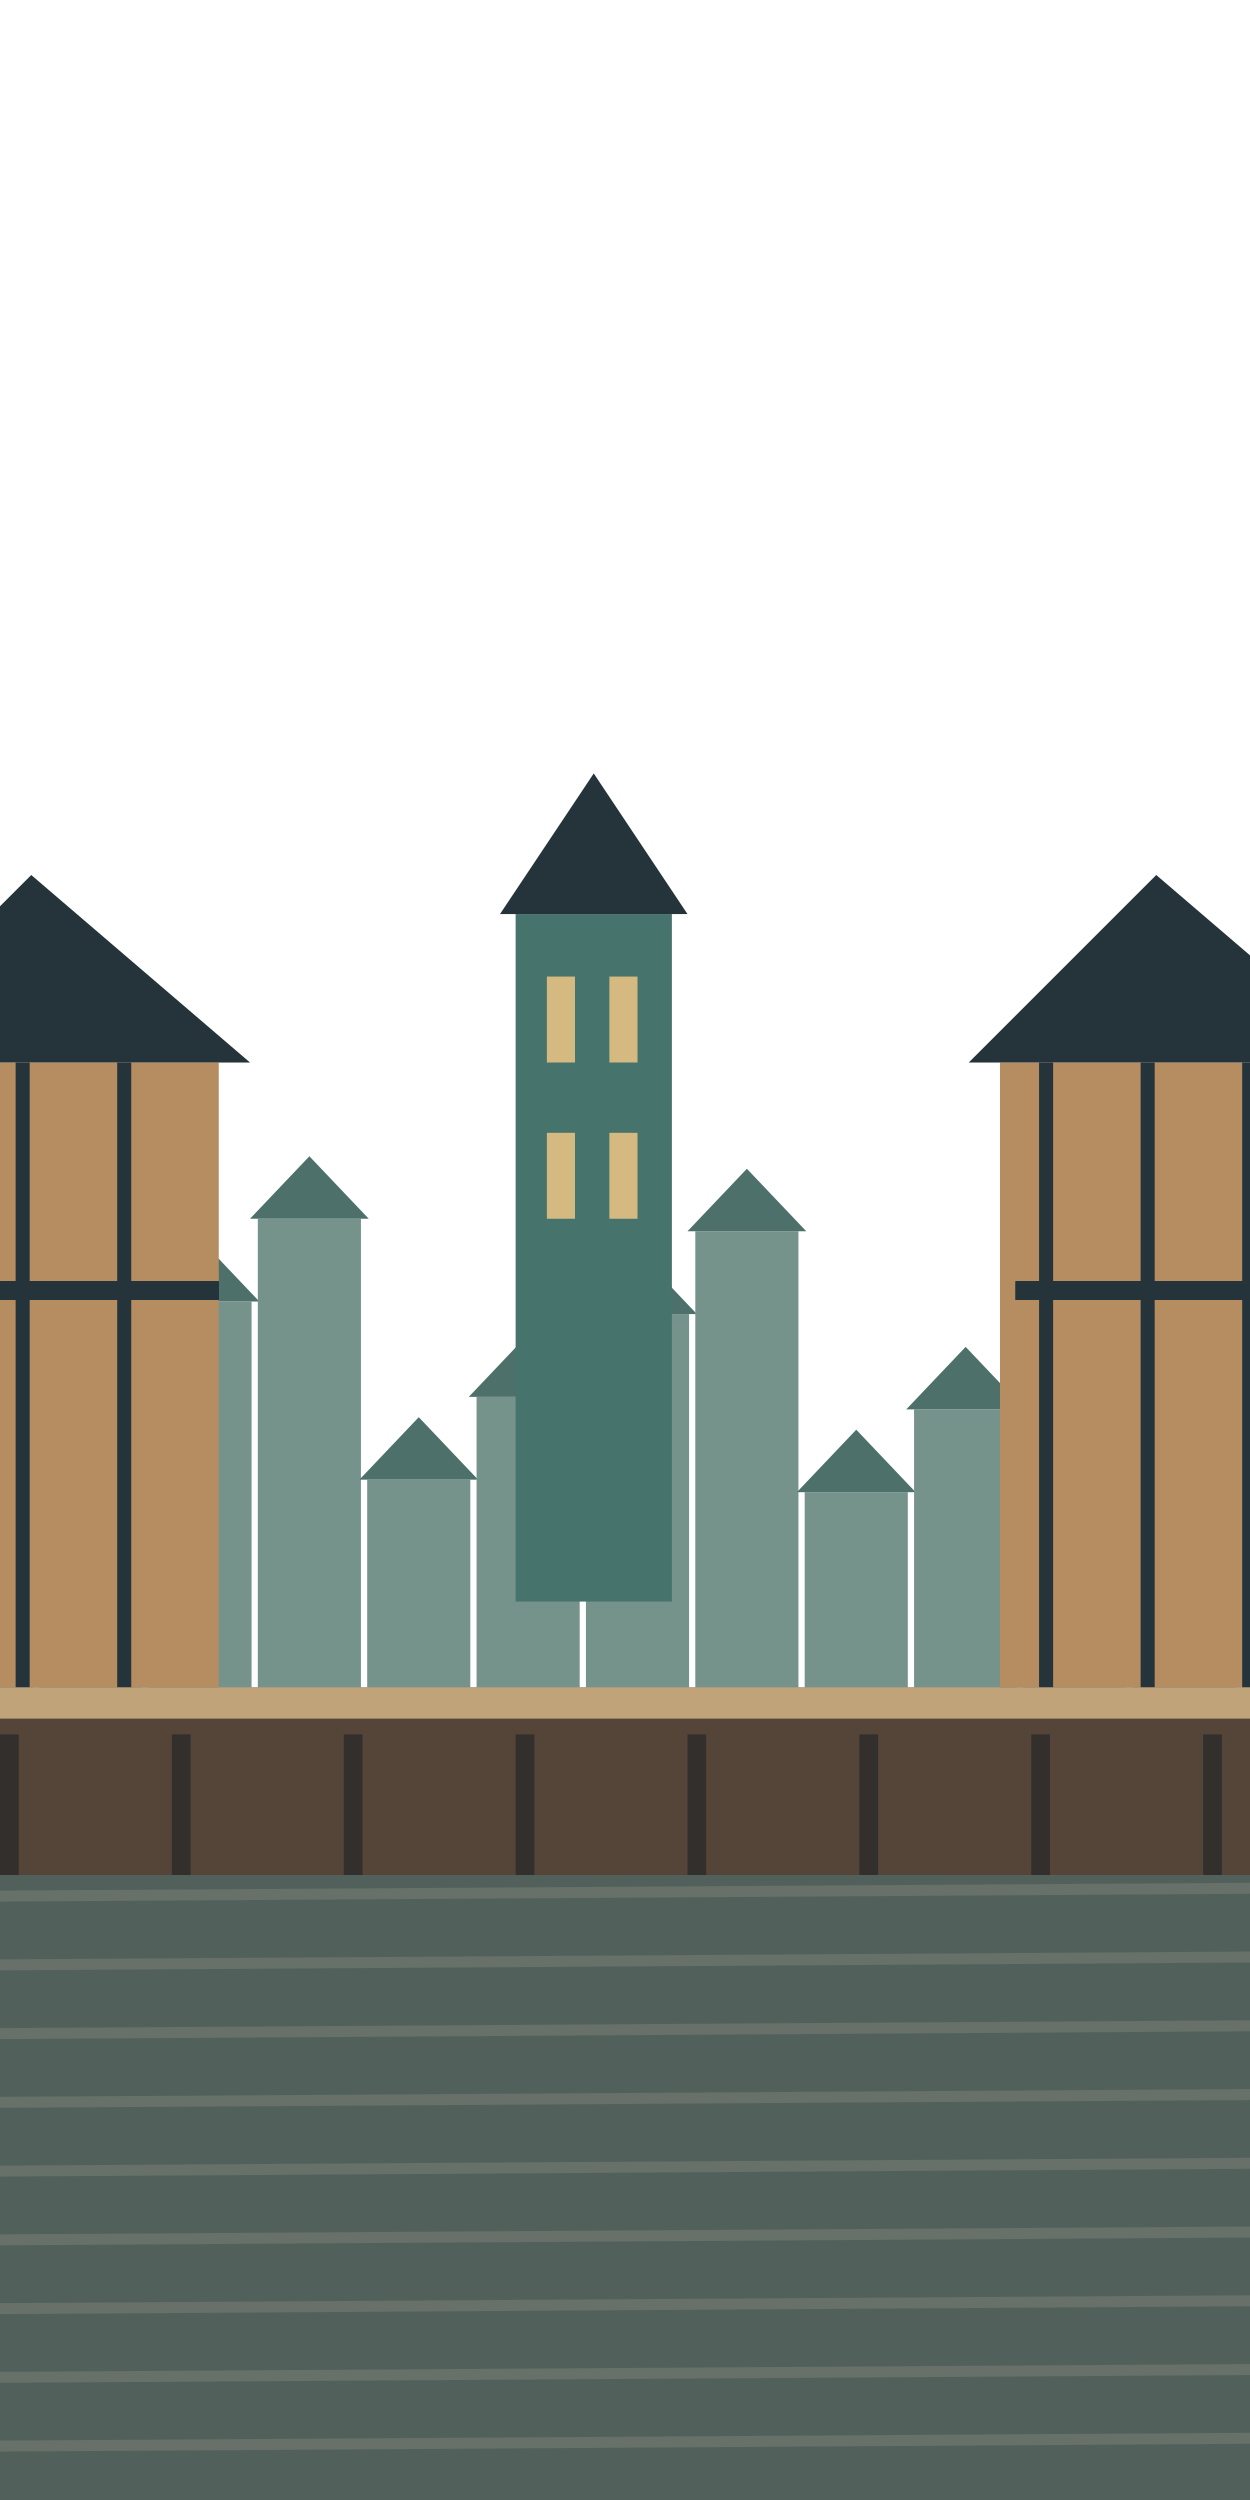
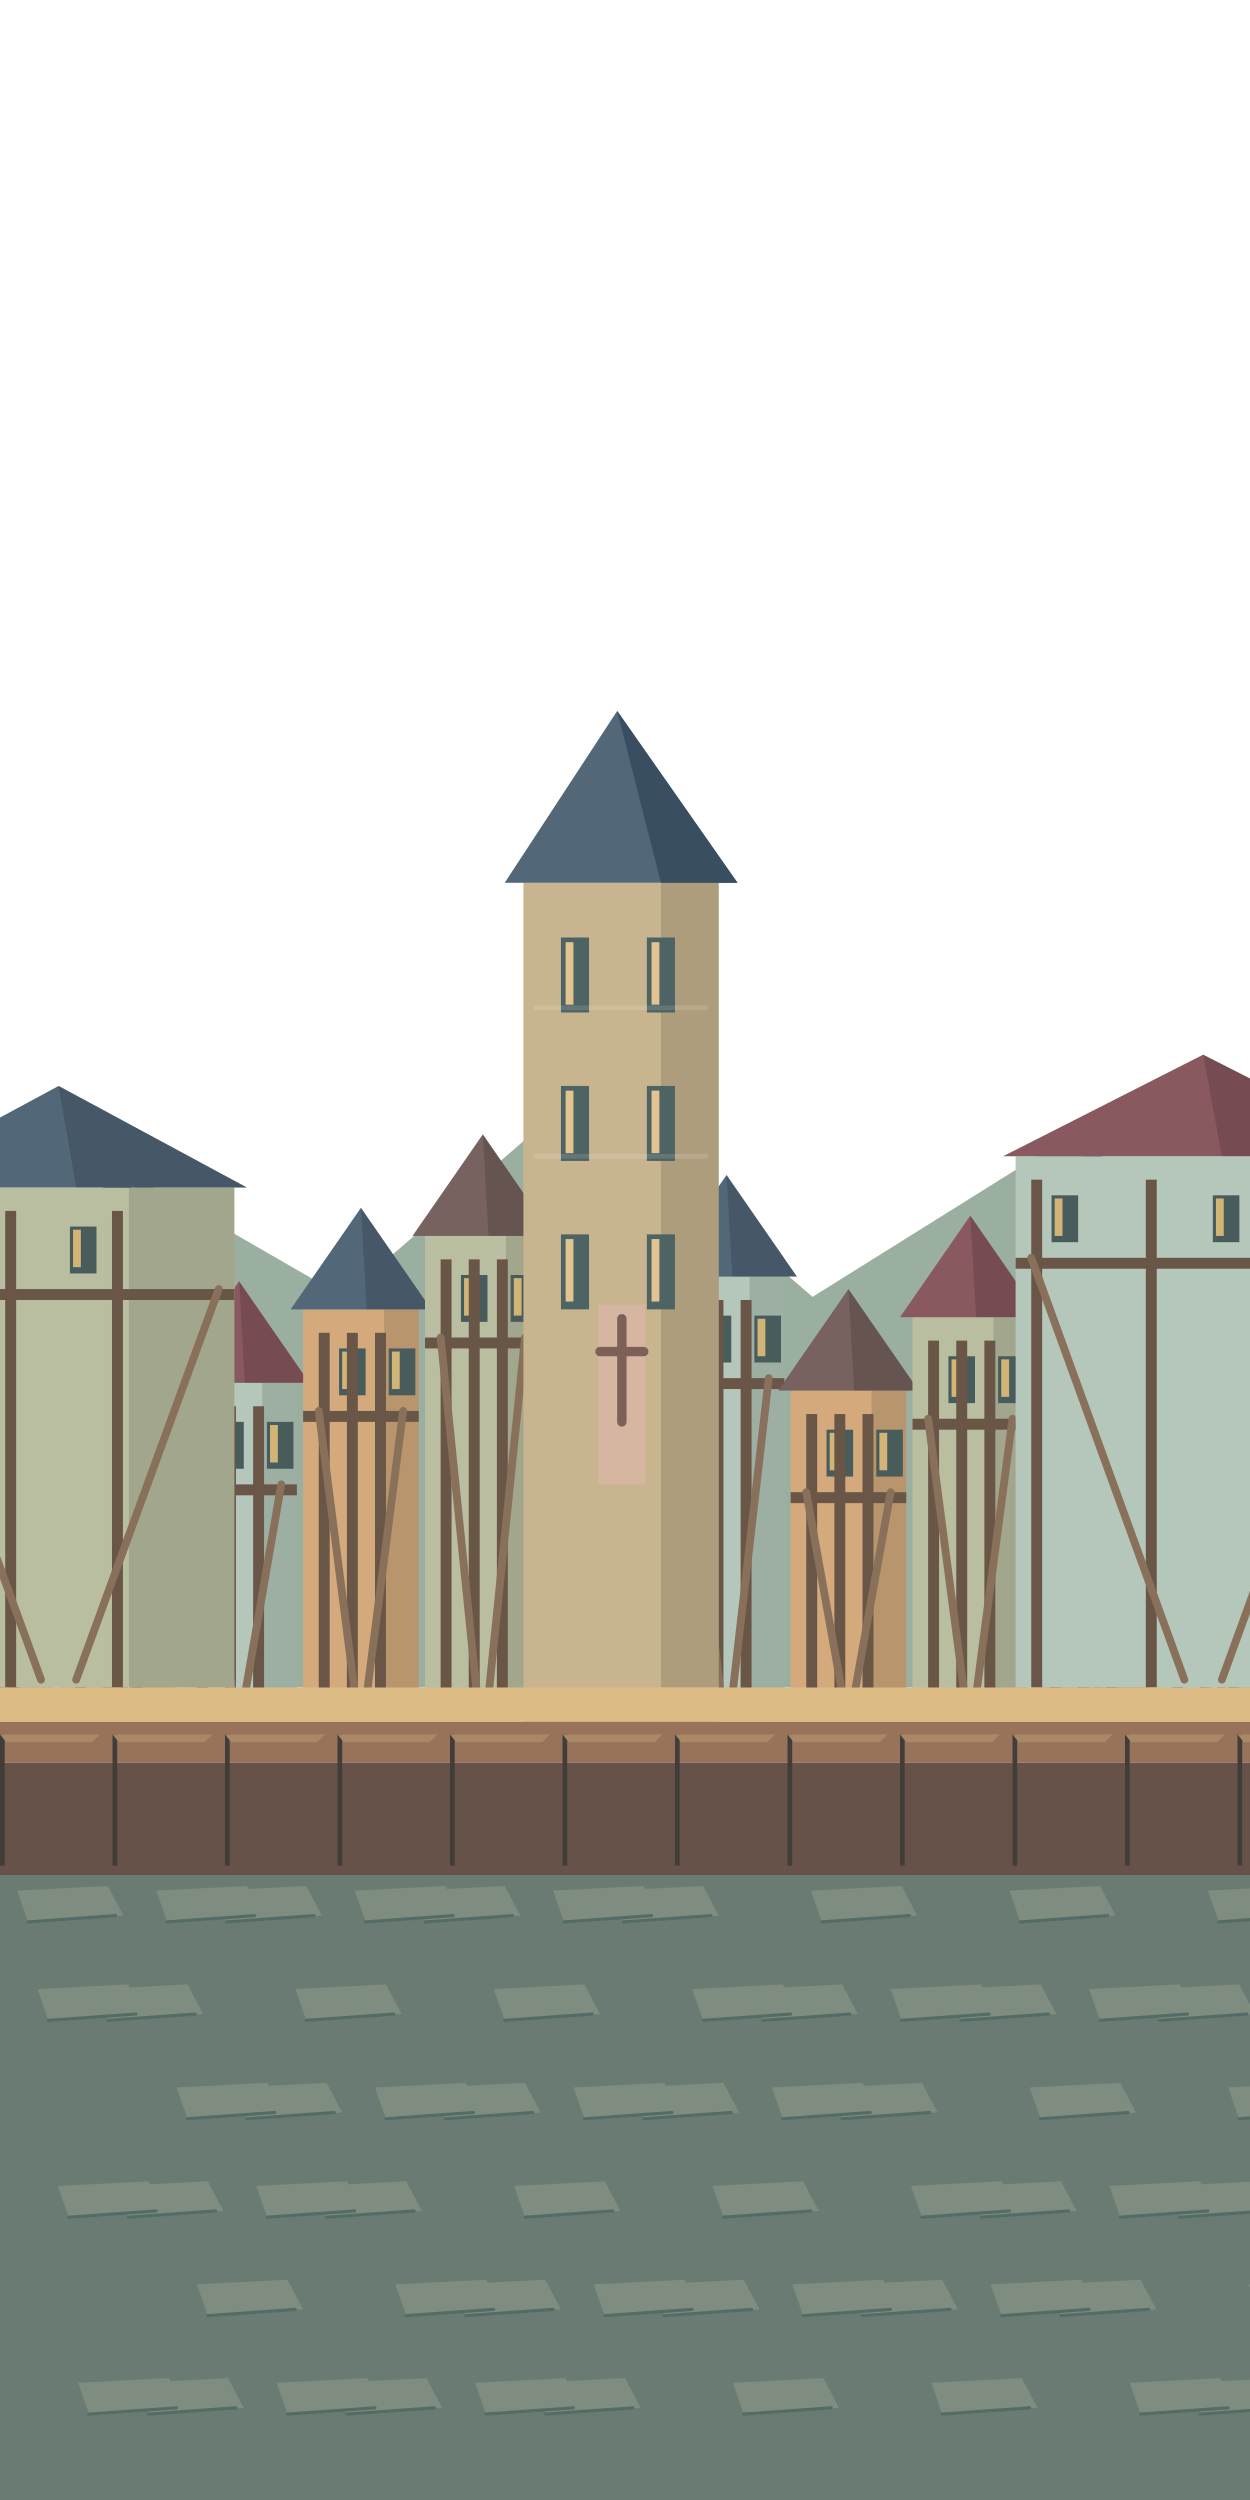
<svg xmlns="http://www.w3.org/2000/svg" width="800" height="1600" viewBox="0 0 800 1600">
-   <rect x="-45" y="939" width="66" height="141" fill="#76938b" />
-   <polygon points="-50,939 -12,899 26,939" fill="#4d706a" />
-   <rect x="25" y="886" width="66" height="194" fill="#76938b" />
-   <polygon points="20,886 58,846 96,886" fill="#4d706a" />
-   <rect x="95" y="833" width="66" height="247" fill="#76938b" />
-   <polygon points="90,833 128,793 166,833" fill="#4d706a" />
-   <rect x="165" y="780" width="66" height="300" fill="#76938b" />
-   <polygon points="160,780 198,740 236,780" fill="#4d706a" />
-   <rect x="235" y="947" width="66" height="133" fill="#76938b" />
-   <polygon points="230,947 268,907 306,947" fill="#4d706a" />
-   <rect x="305" y="894" width="66" height="186" fill="#76938b" />
-   <polygon points="300,894 338,854 376,894" fill="#4d706a" />
-   <rect x="375" y="841" width="66" height="239" fill="#76938b" />
-   <polygon points="370,841 408,801 446,841" fill="#4d706a" />
-   <rect x="445" y="788" width="66" height="292" fill="#76938b" />
-   <polygon points="440,788 478,748 516,788" fill="#4d706a" />
-   <rect x="515" y="955" width="66" height="125" fill="#76938b" />
-   <polygon points="510,955 548,915 586,955" fill="#4d706a" />
-   <rect x="585" y="902" width="66" height="178" fill="#76938b" />
-   <polygon points="580,902 618,862 656,902" fill="#4d706a" />
-   <rect x="655" y="849" width="66" height="231" fill="#76938b" />
-   <polygon points="650,849 688,809 726,849" fill="#4d706a" />
-   <rect x="725" y="796" width="66" height="284" fill="#76938b" />
-   <polygon points="720,796 758,756 796,796" fill="#4d706a" />
-   <rect x="795" y="963" width="66" height="117" fill="#76938b" />
-   <polygon points="790,963 828,923 866,963" fill="#4d706a" />
-   <rect x="330" y="585" width="100" height="440" fill="#46736c" />
-   <polygon points="320,585 380,495 440,585" fill="#25343b" />
-   <rect x="350" y="625" width="18" height="55" fill="#d4ba80" />
-   <rect x="390" y="625" width="18" height="55" fill="#d4ba80" />
-   <rect x="350" y="725" width="18" height="55" fill="#d4ba80" />
-   <rect x="390" y="725" width="18" height="55" fill="#d4ba80" />
-   <rect x="-80" y="680" width="220" height="400" fill="#b68d61" />
-   <polygon points="-100,680 20,560 160,680" fill="#25343b" />
-   <rect x="-55" y="680" width="9" height="400" fill="#25343b" />
-   <rect x="-70" y="820" width="210" height="12" fill="#25343b" />
-   <rect x="10" y="680" width="9" height="400" fill="#25343b" />
-   <rect x="-70" y="820" width="210" height="12" fill="#25343b" />
-   <rect x="75" y="680" width="9" height="400" fill="#25343b" />
-   <rect x="-70" y="820" width="210" height="12" fill="#25343b" />
-   <rect x="640" y="680" width="220" height="400" fill="#b68d61" />
-   <polygon points="620,680 740,560 880,680" fill="#25343b" />
-   <rect x="665" y="680" width="9" height="400" fill="#25343b" />
-   <rect x="650" y="820" width="210" height="12" fill="#25343b" />
-   <rect x="730" y="680" width="9" height="400" fill="#25343b" />
-   <rect x="650" y="820" width="210" height="12" fill="#25343b" />
-   <rect x="795" y="680" width="9" height="400" fill="#25343b" />
-   <rect x="650" y="820" width="210" height="12" fill="#25343b" />
-   <rect x="0" y="1080" width="800" height="520" fill="#52605b" />
-   <rect x="0" y="1080" width="800" height="20" fill="#c1a379" />
-   <rect x="0" y="1100" width="800" height="100" fill="#554539" />
-   <rect x="0" y="1110" width="12" height="90" fill="#332f2d" />
-   <rect x="110" y="1110" width="12" height="90" fill="#332f2d" />
-   <rect x="220" y="1110" width="12" height="90" fill="#332f2d" />
-   <rect x="330" y="1110" width="12" height="90" fill="#332f2d" />
-   <rect x="440" y="1110" width="12" height="90" fill="#332f2d" />
-   <rect x="550" y="1110" width="12" height="90" fill="#332f2d" />
-   <rect x="660" y="1110" width="12" height="90" fill="#332f2d" />
-   <rect x="770" y="1110" width="12" height="90" fill="#332f2d" />
-   <polygon points="0,1210 800,1205 800,1212 0,1217" fill="#68706a" />
-   <polygon points="0,1254 800,1249 800,1256 0,1261" fill="#68706a" />
-   <polygon points="0,1298 800,1293 800,1300 0,1305" fill="#68706a" />
-   <polygon points="0,1342 800,1337 800,1344 0,1349" fill="#68706a" />
-   <polygon points="0,1386 800,1381 800,1388 0,1393" fill="#68706a" />
-   <polygon points="0,1430 800,1425 800,1432 0,1437" fill="#68706a" />
-   <polygon points="0,1474 800,1469 800,1476 0,1481" fill="#68706a" />
-   <polygon points="0,1518 800,1513 800,1520 0,1525" fill="#68706a" />
-   <polygon points="0,1562 800,1557 800,1564 0,1569" fill="#68706a" />
+   <polygon points="0,870 90,755 220,830 370,700 520,830 680,730 800,820 800,1080 0,1080" fill="#9bafa0" />
+   <rect x="-40" y="859" width="74" height="231" fill="#b9bea1" />
+   <polygon points="11.8,859 34,859 34,1090 11.8,1090" fill="#00000020" />
+   <polygon points="-48,859 -3,794 42,859" fill="#526778" />
+   <polygon points="-3,794 42,859 0.7,859" fill="#00000025" />
+   <rect x="-30" y="874" width="7" height="216" fill="#695647" />
+   <rect x="-17" y="884" width="17" height="30" fill="#475c5b" />
+   <rect x="-15" y="886" width="5" height="24" fill="#d2b477" />
+   <rect x="-12" y="874" width="7" height="216" fill="#695647" />
+   <rect x="14.82" y="884" width="17" height="30" fill="#475c5b" />
+   <rect x="16.82" y="886" width="5" height="24" fill="#d2b477" />
+   <rect x="6" y="874" width="7" height="216" fill="#695647" />
+   <rect x="-40" y="924" width="74" height="7" fill="#695647" />
+   <path d="M-30 924L-6.7 1085M24 924L0.7 1085" fill="none" stroke="#89705b" stroke-width="5" stroke-linecap="round" stroke-linejoin="round" />
+   <rect x="38" y="812" width="74" height="278" fill="#cba28b" />
+   <polygon points="89.8,812 112,812 112,1090 89.8,1090" fill="#00000020" />
+   <polygon points="30,812 75,747 120,812" fill="#77625f" />
+   <polygon points="75,747 120,812 78.7,812" fill="#00000025" />
+   <rect x="48" y="827" width="7" height="263" fill="#695647" />
+   <rect x="61" y="837" width="17" height="30" fill="#475c5b" />
+   <rect x="63" y="839" width="5" height="24" fill="#d2b477" />
+   <rect x="66" y="827" width="7" height="263" fill="#695647" />
+   <rect x="92.82" y="837" width="17" height="30" fill="#475c5b" />
+   <rect x="94.82" y="839" width="5" height="24" fill="#d2b477" />
+   <rect x="84" y="827" width="7" height="263" fill="#695647" />
+   <rect x="38" y="877" width="74" height="7" fill="#695647" />
+   <path d="M48 877L71.3 1085M102 877L78.7 1085" fill="none" stroke="#89705b" stroke-width="5" stroke-linecap="round" stroke-linejoin="round" />
+   <rect x="116" y="885" width="74" height="205" fill="#b4c7ba" />
+   <polygon points="167.8,885 190,885 190,1090 167.8,1090" fill="#00000020" />
+   <polygon points="108,885 153,820 198,885" fill="#8a5960" />
+   <polygon points="153,820 198,885 156.7,885" fill="#00000025" />
+   <rect x="126" y="900" width="7" height="190" fill="#695647" />
+   <rect x="139" y="910" width="17" height="30" fill="#475c5b" />
+   <rect x="141" y="912" width="5" height="24" fill="#d2b477" />
+   <rect x="144" y="900" width="7" height="190" fill="#695647" />
+   <rect x="170.82" y="910" width="17" height="30" fill="#475c5b" />
+   <rect x="172.82" y="912" width="5" height="24" fill="#d2b477" />
+   <rect x="162" y="900" width="7" height="190" fill="#695647" />
+   <rect x="116" y="950" width="74" height="7" fill="#695647" />
+   <path d="M126 950L149.3 1085M180 950L156.7 1085" fill="none" stroke="#89705b" stroke-width="5" stroke-linecap="round" stroke-linejoin="round" />
+   <rect x="194" y="838" width="74" height="252" fill="#d4aa7d" />
+   <polygon points="245.8,838 268,838 268,1090 245.8,1090" fill="#00000020" />
+   <polygon points="186,838 231,773 276,838" fill="#526778" />
+   <polygon points="231,773 276,838 234.7,838" fill="#00000025" />
+   <rect x="204" y="853" width="7" height="237" fill="#695647" />
+   <rect x="217" y="863" width="17" height="30" fill="#475c5b" />
+   <rect x="219" y="865" width="5" height="24" fill="#d2b477" />
+   <rect x="222" y="853" width="7" height="237" fill="#695647" />
+   <rect x="248.82" y="863" width="17" height="30" fill="#475c5b" />
+   <rect x="250.82" y="865" width="5" height="24" fill="#d2b477" />
+   <rect x="240" y="853" width="7" height="237" fill="#695647" />
+   <rect x="194" y="903" width="74" height="7" fill="#695647" />
+   <path d="M204 903L227.3 1085M258 903L234.7 1085" fill="none" stroke="#89705b" stroke-width="5" stroke-linecap="round" stroke-linejoin="round" />
+   <rect x="272" y="791" width="74" height="299" fill="#b9bea1" />
+   <polygon points="323.8,791 346,791 346,1090 323.8,1090" fill="#00000020" />
+   <polygon points="264,791 309,726 354,791" fill="#77625f" />
+   <polygon points="309,726 354,791 312.7,791" fill="#00000025" />
+   <rect x="282" y="806" width="7" height="284" fill="#695647" />
+   <rect x="295" y="816" width="17" height="30" fill="#475c5b" />
+   <rect x="297" y="818" width="5" height="24" fill="#d2b477" />
+   <rect x="300" y="806" width="7" height="284" fill="#695647" />
+   <rect x="326.82" y="816" width="17" height="30" fill="#475c5b" />
+   <rect x="328.82" y="818" width="5" height="24" fill="#d2b477" />
+   <rect x="318" y="806" width="7" height="284" fill="#695647" />
+   <rect x="272" y="856" width="74" height="7" fill="#695647" />
+   <path d="M282 856L305.3 1085M336 856L312.7 1085" fill="none" stroke="#89705b" stroke-width="5" stroke-linecap="round" stroke-linejoin="round" />
+   <rect x="350" y="864" width="74" height="226" fill="#cba28b" />
+   <polygon points="401.8,864 424,864 424,1090 401.8,1090" fill="#00000020" />
+   <polygon points="342,864 387,799 432,864" fill="#8a5960" />
+   <polygon points="387,799 432,864 390.7,864" fill="#00000025" />
+   <rect x="360" y="879" width="7" height="211" fill="#695647" />
+   <rect x="373" y="889" width="17" height="30" fill="#475c5b" />
+   <rect x="375" y="891" width="5" height="24" fill="#d2b477" />
+   <rect x="378" y="879" width="7" height="211" fill="#695647" />
+   <rect x="404.82" y="889" width="17" height="30" fill="#475c5b" />
+   <rect x="406.82" y="891" width="5" height="24" fill="#d2b477" />
+   <rect x="396" y="879" width="7" height="211" fill="#695647" />
+   <rect x="350" y="929" width="74" height="7" fill="#695647" />
+   <path d="M360 929L383.3 1085M414 929L390.7 1085" fill="none" stroke="#89705b" stroke-width="5" stroke-linecap="round" stroke-linejoin="round" />
+   <rect x="428" y="817" width="74" height="273" fill="#b4c7ba" />
+   <polygon points="479.8,817 502,817 502,1090 479.8,1090" fill="#00000020" />
+   <polygon points="420,817 465,752 510,817" fill="#526778" />
+   <polygon points="465,752 510,817 468.7,817" fill="#00000025" />
+   <rect x="438" y="832" width="7" height="258" fill="#695647" />
+   <rect x="451" y="842" width="17" height="30" fill="#475c5b" />
+   <rect x="453" y="844" width="5" height="24" fill="#d2b477" />
+   <rect x="456" y="832" width="7" height="258" fill="#695647" />
+   <rect x="482.82" y="842" width="17" height="30" fill="#475c5b" />
+   <rect x="484.82" y="844" width="5" height="24" fill="#d2b477" />
+   <rect x="474" y="832" width="7" height="258" fill="#695647" />
+   <rect x="428" y="882" width="74" height="7" fill="#695647" />
+   <path d="M438 882L461.3 1085M492 882L468.7 1085" fill="none" stroke="#89705b" stroke-width="5" stroke-linecap="round" stroke-linejoin="round" />
+   <rect x="506" y="890" width="74" height="200" fill="#d4aa7d" />
+   <polygon points="557.8,890 580,890 580,1090 557.8,1090" fill="#00000020" />
+   <polygon points="498,890 543,825 588,890" fill="#77625f" />
+   <polygon points="543,825 588,890 546.7,890" fill="#00000025" />
+   <rect x="516" y="905" width="7" height="185" fill="#695647" />
+   <rect x="529" y="915" width="17" height="30" fill="#475c5b" />
+   <rect x="531" y="917" width="5" height="24" fill="#d2b477" />
+   <rect x="534" y="905" width="7" height="185" fill="#695647" />
+   <rect x="560.82" y="915" width="17" height="30" fill="#475c5b" />
+   <rect x="562.82" y="917" width="5" height="24" fill="#d2b477" />
+   <rect x="552" y="905" width="7" height="185" fill="#695647" />
+   <rect x="506" y="955" width="74" height="7" fill="#695647" />
+   <path d="M516 955L539.3 1085M570 955L546.7 1085" fill="none" stroke="#89705b" stroke-width="5" stroke-linecap="round" stroke-linejoin="round" />
+   <rect x="584" y="843" width="74" height="247" fill="#b9bea1" />
+   <polygon points="635.8,843 658,843 658,1090 635.8,1090" fill="#00000020" />
+   <polygon points="576,843 621,778 666,843" fill="#8a5960" />
+   <polygon points="621,778 666,843 624.7,843" fill="#00000025" />
+   <rect x="594" y="858" width="7" height="232" fill="#695647" />
+   <rect x="607" y="868" width="17" height="30" fill="#475c5b" />
+   <rect x="609" y="870" width="5" height="24" fill="#d2b477" />
+   <rect x="612" y="858" width="7" height="232" fill="#695647" />
+   <rect x="638.82" y="868" width="17" height="30" fill="#475c5b" />
+   <rect x="640.82" y="870" width="5" height="24" fill="#d2b477" />
+   <rect x="630" y="858" width="7" height="232" fill="#695647" />
+   <rect x="584" y="908" width="74" height="7" fill="#695647" />
+   <path d="M594 908L617.3 1085M648 908L624.7 1085" fill="none" stroke="#89705b" stroke-width="5" stroke-linecap="round" stroke-linejoin="round" />
+   <rect x="662" y="796" width="74" height="294" fill="#cba28b" />
+   <polygon points="713.8,796 736,796 736,1090 713.8,1090" fill="#00000020" />
+   <polygon points="654,796 699,731 744,796" fill="#526778" />
+   <polygon points="699,731 744,796 702.7,796" fill="#00000025" />
+   <rect x="672" y="811" width="7" height="279" fill="#695647" />
+   <rect x="685" y="821" width="17" height="30" fill="#475c5b" />
+   <rect x="687" y="823" width="5" height="24" fill="#d2b477" />
+   <rect x="690" y="811" width="7" height="279" fill="#695647" />
+   <rect x="716.82" y="821" width="17" height="30" fill="#475c5b" />
+   <rect x="718.82" y="823" width="5" height="24" fill="#d2b477" />
+   <rect x="708" y="811" width="7" height="279" fill="#695647" />
+   <rect x="662" y="861" width="74" height="7" fill="#695647" />
+   <path d="M672 861L695.3 1085M726 861L702.7 1085" fill="none" stroke="#89705b" stroke-width="5" stroke-linecap="round" stroke-linejoin="round" />
+   <rect x="740" y="869" width="74" height="221" fill="#b4c7ba" />
+   <polygon points="791.8,869 814,869 814,1090 791.8,1090" fill="#00000020" />
+   <polygon points="732,869 777,804 822,869" fill="#77625f" />
+   <polygon points="777,804 822,869 780.7,869" fill="#00000025" />
+   <rect x="750" y="884" width="7" height="206" fill="#695647" />
+   <rect x="763" y="894" width="17" height="30" fill="#475c5b" />
+   <rect x="765" y="896" width="5" height="24" fill="#d2b477" />
+   <rect x="768" y="884" width="7" height="206" fill="#695647" />
+   <rect x="794.82" y="894" width="17" height="30" fill="#475c5b" />
+   <rect x="796.82" y="896" width="5" height="24" fill="#d2b477" />
+   <rect x="786" y="884" width="7" height="206" fill="#695647" />
+   <rect x="740" y="934" width="74" height="7" fill="#695647" />
+   <path d="M750 934L773.3 1085M804 934L780.7 1085" fill="none" stroke="#89705b" stroke-width="5" stroke-linecap="round" stroke-linejoin="round" />
+   <rect x="818" y="822" width="74" height="268" fill="#d4aa7d" />
+   <polygon points="869.8,822 892,822 892,1090 869.8,1090" fill="#00000020" />
+   <polygon points="810,822 855,757 900,822" fill="#8a5960" />
+   <polygon points="855,757 900,822 858.7,822" fill="#00000025" />
+   <rect x="828" y="837" width="7" height="253" fill="#695647" />
+   <rect x="841" y="847" width="17" height="30" fill="#475c5b" />
+   <rect x="843" y="849" width="5" height="24" fill="#d2b477" />
+   <rect x="846" y="837" width="7" height="253" fill="#695647" />
+   <rect x="872.82" y="847" width="17" height="30" fill="#475c5b" />
+   <rect x="874.82" y="849" width="5" height="24" fill="#d2b477" />
+   <rect x="864" y="837" width="7" height="253" fill="#695647" />
+   <rect x="818" y="887" width="74" height="7" fill="#695647" />
+   <path d="M828 887L851.3 1085M882 887L858.7 1085" fill="none" stroke="#89705b" stroke-width="5" stroke-linecap="round" stroke-linejoin="round" />
+   <rect x="335" y="565" width="125" height="540" fill="#c8b58f" />
+   <polygon points="423,565 460,565 460,1080 423,1080" fill="#00000022" />
+   <polygon points="323,565 395,455 472,565" fill="#526778" />
+   <polygon points="395,455 472,565 423,565" fill="#394e60" />
+   <rect x="359" y="600" width="18" height="48" fill="#4e6464" />
+   <rect x="362" y="603" width="5" height="40" fill="#e1c48f" />
+   <rect x="414" y="600" width="18" height="48" fill="#4e6464" />
+   <rect x="417" y="603" width="5" height="40" fill="#e1c48f" />
+   <rect x="359" y="695" width="18" height="48" fill="#4e6464" />
+   <rect x="362" y="698" width="5" height="40" fill="#e1c48f" />
+   <rect x="414" y="695" width="18" height="48" fill="#4e6464" />
+   <rect x="417" y="698" width="5" height="40" fill="#e1c48f" />
+   <rect x="359" y="790" width="18" height="48" fill="#4e6464" />
+   <rect x="362" y="793" width="5" height="40" fill="#e1c48f" />
+   <rect x="414" y="790" width="18" height="48" fill="#4e6464" />
+   <rect x="417" y="793" width="5" height="40" fill="#e1c48f" />
+   <path d="M343 645L452 645M343 740L452 740" fill="none" stroke="#ffffff20" stroke-width="3" stroke-linecap="round" stroke-linejoin="round" />
+   <rect x="383" y="835" width="30" height="115" fill="#d6b6a1" />
+   <path d="M398 844L398 910M384 865L412 865" fill="none" stroke="#7d6158" stroke-width="6" stroke-linecap="round" stroke-linejoin="round" />
+   <rect x="-75" y="760" width="225" height="320" fill="#b9bea1" />
+   <polygon points="82.5,760 150,760 150,1080 82.5,1080" fill="#00000020" />
+   <polygon points="-83,760 37.5,695 158,760" fill="#526778" />
+   <polygon points="37.5,695 158,760 48.75,760" fill="#00000025" />
+   <rect x="-65" y="775" width="7" height="305" fill="#695647" />
+   <rect x="-52" y="785" width="17" height="30" fill="#475c5b" />
+   <rect x="-50" y="787" width="5" height="24" fill="#d2b477" />
+   <rect x="3.333" y="775" width="7" height="305" fill="#695647" />
+   <rect x="44.75" y="785" width="17" height="30" fill="#475c5b" />
+   <rect x="46.75" y="787" width="5" height="24" fill="#d2b477" />
+   <rect x="71.667" y="775" width="7" height="305" fill="#695647" />
+   <rect x="-75" y="825" width="225" height="7" fill="#695647" />
+   <path d="M-65 825L26.25 1075M140 825L48.75 1075" fill="none" stroke="#89705b" stroke-width="5" stroke-linecap="round" stroke-linejoin="round" />
+   <rect x="650" y="740" width="240" height="340" fill="#b4c7ba" />
+   <polygon points="818,740 890,740 890,1080 818,1080" fill="#00000020" />
+   <polygon points="642,740 770,675 898,740" fill="#8a5960" />
+   <polygon points="770,675 898,740 782,740" fill="#00000025" />
+   <rect x="660" y="755" width="7" height="325" fill="#695647" />
+   <rect x="673" y="765" width="17" height="30" fill="#475c5b" />
+   <rect x="675" y="767" width="5" height="24" fill="#d2b477" />
+   <rect x="733.333" y="755" width="7" height="325" fill="#695647" />
+   <rect x="776.2" y="765" width="17" height="30" fill="#475c5b" />
+   <rect x="778.2" y="767" width="5" height="24" fill="#d2b477" />
+   <rect x="806.667" y="755" width="7" height="325" fill="#695647" />
+   <rect x="650" y="805" width="240" height="7" fill="#695647" />
+   <path d="M660 805L758 1075M880 805L782 1075" fill="none" stroke="#89705b" stroke-width="5" stroke-linecap="round" stroke-linejoin="round" />
+   <rect x="0" y="1080" width="800" height="22" fill="#ddbb85" />
+   <rect x="0" y="1102" width="800" height="26" fill="#98735a" />
+   <rect x="0" y="1128" width="800" height="72" fill="#665248" />
+   <rect x="0" y="1110" width="3" height="84" fill="#423d39" />
+   <polygon points="0,1110 64,1110 59,1115 4,1115" fill="#aa8865" />
+   <rect x="72" y="1110" width="3" height="84" fill="#423d39" />
+   <polygon points="72,1110 136,1110 131,1115 76,1115" fill="#aa8865" />
+   <rect x="144" y="1110" width="3" height="84" fill="#423d39" />
+   <polygon points="144,1110 208,1110 203,1115 148,1115" fill="#aa8865" />
+   <rect x="216" y="1110" width="3" height="84" fill="#423d39" />
+   <polygon points="216,1110 280,1110 275,1115 220,1115" fill="#aa8865" />
+   <rect x="288" y="1110" width="3" height="84" fill="#423d39" />
+   <polygon points="288,1110 352,1110 347,1115 292,1115" fill="#aa8865" />
+   <rect x="360" y="1110" width="3" height="84" fill="#423d39" />
+   <polygon points="360,1110 424,1110 419,1115 364,1115" fill="#aa8865" />
+   <rect x="432" y="1110" width="3" height="84" fill="#423d39" />
+   <polygon points="432,1110 496,1110 491,1115 436,1115" fill="#aa8865" />
+   <rect x="504" y="1110" width="3" height="84" fill="#423d39" />
+   <polygon points="504,1110 568,1110 563,1115 508,1115" fill="#aa8865" />
+   <rect x="576" y="1110" width="3" height="84" fill="#423d39" />
+   <polygon points="576,1110 640,1110 635,1115 580,1115" fill="#aa8865" />
+   <rect x="648" y="1110" width="3" height="84" fill="#423d39" />
+   <polygon points="648,1110 712,1110 707,1115 652,1115" fill="#aa8865" />
+   <rect x="720" y="1110" width="3" height="84" fill="#423d39" />
+   <polygon points="720,1110 784,1110 779,1115 724,1115" fill="#aa8865" />
+   <rect x="792" y="1110" width="3" height="84" fill="#423d39" />
+   <polygon points="792,1110 856,1110 851,1115 796,1115" fill="#aa8865" />
+   <rect x="0" y="1200" width="800" height="400" fill="#697b72" />
+   <polygon points="11,1210 69,1207 79,1226 18,1230" fill="#7e8d80" />
+   <path d="M18 1230L74 1226" fill="none" stroke="#536c65" stroke-width="2" stroke-linecap="round" stroke-linejoin="round" />
+   <polygon points="138,1210 196,1207 206,1226 145,1230" fill="#7e8d80" />
+   <path d="M145 1230L201 1226" fill="none" stroke="#536c65" stroke-width="2" stroke-linecap="round" stroke-linejoin="round" />
+   <polygon points="265,1210 323,1207 333,1226 272,1230" fill="#7e8d80" />
+   <path d="M272 1230L328 1226" fill="none" stroke="#536c65" stroke-width="2" stroke-linecap="round" stroke-linejoin="round" />
+   <polygon points="392,1210 450,1207 460,1226 399,1230" fill="#7e8d80" />
+   <path d="M399 1230L455 1226" fill="none" stroke="#536c65" stroke-width="2" stroke-linecap="round" stroke-linejoin="round" />
+   <polygon points="519,1210 577,1207 587,1226 526,1230" fill="#7e8d80" />
+   <path d="M526 1230L582 1226" fill="none" stroke="#536c65" stroke-width="2" stroke-linecap="round" stroke-linejoin="round" />
+   <polygon points="646,1210 704,1207 714,1226 653,1230" fill="#7e8d80" />
+   <path d="M653 1230L709 1226" fill="none" stroke="#536c65" stroke-width="2" stroke-linecap="round" stroke-linejoin="round" />
+   <polygon points="773,1210 831,1207 841,1226 780,1230" fill="#7e8d80" />
+   <path d="M780 1230L836 1226" fill="none" stroke="#536c65" stroke-width="2" stroke-linecap="round" stroke-linejoin="round" />
+   <polygon points="100,1210 158,1207 168,1226 107,1230" fill="#7e8d80" />
+   <path d="M107 1230L163 1226" fill="none" stroke="#536c65" stroke-width="2" stroke-linecap="round" stroke-linejoin="round" />
+   <polygon points="227,1210 285,1207 295,1226 234,1230" fill="#7e8d80" />
+   <path d="M234 1230L290 1226" fill="none" stroke="#536c65" stroke-width="2" stroke-linecap="round" stroke-linejoin="round" />
+   <polygon points="354,1210 412,1207 422,1226 361,1230" fill="#7e8d80" />
+   <path d="M361 1230L417 1226" fill="none" stroke="#536c65" stroke-width="2" stroke-linecap="round" stroke-linejoin="round" />
+   <polygon points="481,1273 539,1270 549,1289 488,1293" fill="#7e8d80" />
+   <path d="M488 1293L544 1289" fill="none" stroke="#536c65" stroke-width="2" stroke-linecap="round" stroke-linejoin="round" />
+   <polygon points="608,1273 666,1270 676,1289 615,1293" fill="#7e8d80" />
+   <path d="M615 1293L671 1289" fill="none" stroke="#536c65" stroke-width="2" stroke-linecap="round" stroke-linejoin="round" />
+   <polygon points="735,1273 793,1270 803,1289 742,1293" fill="#7e8d80" />
+   <path d="M742 1293L798 1289" fill="none" stroke="#536c65" stroke-width="2" stroke-linecap="round" stroke-linejoin="round" />
+   <polygon points="62,1273 120,1270 130,1289 69,1293" fill="#7e8d80" />
+   <path d="M69 1293L125 1289" fill="none" stroke="#536c65" stroke-width="2" stroke-linecap="round" stroke-linejoin="round" />
+   <polygon points="189,1273 247,1270 257,1289 196,1293" fill="#7e8d80" />
+   <path d="M196 1293L252 1289" fill="none" stroke="#536c65" stroke-width="2" stroke-linecap="round" stroke-linejoin="round" />
+   <polygon points="316,1273 374,1270 384,1289 323,1293" fill="#7e8d80" />
+   <path d="M323 1293L379 1289" fill="none" stroke="#536c65" stroke-width="2" stroke-linecap="round" stroke-linejoin="round" />
+   <polygon points="443,1273 501,1270 511,1289 450,1293" fill="#7e8d80" />
+   <path d="M450 1293L506 1289" fill="none" stroke="#536c65" stroke-width="2" stroke-linecap="round" stroke-linejoin="round" />
+   <polygon points="570,1273 628,1270 638,1289 577,1293" fill="#7e8d80" />
+   <path d="M577 1293L633 1289" fill="none" stroke="#536c65" stroke-width="2" stroke-linecap="round" stroke-linejoin="round" />
+   <polygon points="697,1273 755,1270 765,1289 704,1293" fill="#7e8d80" />
+   <path d="M704 1293L760 1289" fill="none" stroke="#536c65" stroke-width="2" stroke-linecap="round" stroke-linejoin="round" />
+   <polygon points="24,1273 82,1270 92,1289 31,1293" fill="#7e8d80" />
+   <path d="M31 1293L87 1289" fill="none" stroke="#536c65" stroke-width="2" stroke-linecap="round" stroke-linejoin="round" />
+   <polygon points="151,1336 209,1333 219,1352 158,1356" fill="#7e8d80" />
+   <path d="M158 1356L214 1352" fill="none" stroke="#536c65" stroke-width="2" stroke-linecap="round" stroke-linejoin="round" />
+   <polygon points="278,1336 336,1333 346,1352 285,1356" fill="#7e8d80" />
+   <path d="M285 1356L341 1352" fill="none" stroke="#536c65" stroke-width="2" stroke-linecap="round" stroke-linejoin="round" />
+   <polygon points="405,1336 463,1333 473,1352 412,1356" fill="#7e8d80" />
+   <path d="M412 1356L468 1352" fill="none" stroke="#536c65" stroke-width="2" stroke-linecap="round" stroke-linejoin="round" />
+   <polygon points="532,1336 590,1333 600,1352 539,1356" fill="#7e8d80" />
+   <path d="M539 1356L595 1352" fill="none" stroke="#536c65" stroke-width="2" stroke-linecap="round" stroke-linejoin="round" />
+   <polygon points="659,1336 717,1333 727,1352 666,1356" fill="#7e8d80" />
+   <path d="M666 1356L722 1352" fill="none" stroke="#536c65" stroke-width="2" stroke-linecap="round" stroke-linejoin="round" />
+   <polygon points="786,1336 844,1333 854,1352 793,1356" fill="#7e8d80" />
+   <path d="M793 1356L849 1352" fill="none" stroke="#536c65" stroke-width="2" stroke-linecap="round" stroke-linejoin="round" />
+   <polygon points="113,1336 171,1333 181,1352 120,1356" fill="#7e8d80" />
+   <path d="M120 1356L176 1352" fill="none" stroke="#536c65" stroke-width="2" stroke-linecap="round" stroke-linejoin="round" />
+   <polygon points="240,1336 298,1333 308,1352 247,1356" fill="#7e8d80" />
+   <path d="M247 1356L303 1352" fill="none" stroke="#536c65" stroke-width="2" stroke-linecap="round" stroke-linejoin="round" />
+   <polygon points="367,1336 425,1333 435,1352 374,1356" fill="#7e8d80" />
+   <path d="M374 1356L430 1352" fill="none" stroke="#536c65" stroke-width="2" stroke-linecap="round" stroke-linejoin="round" />
+   <polygon points="494,1336 552,1333 562,1352 501,1356" fill="#7e8d80" />
+   <path d="M501 1356L557 1352" fill="none" stroke="#536c65" stroke-width="2" stroke-linecap="round" stroke-linejoin="round" />
+   <polygon points="621,1399 679,1396 689,1415 628,1419" fill="#7e8d80" />
+   <path d="M628 1419L684 1415" fill="none" stroke="#536c65" stroke-width="2" stroke-linecap="round" stroke-linejoin="round" />
+   <polygon points="748,1399 806,1396 816,1415 755,1419" fill="#7e8d80" />
+   <path d="M755 1419L811 1415" fill="none" stroke="#536c65" stroke-width="2" stroke-linecap="round" stroke-linejoin="round" />
+   <polygon points="75,1399 133,1396 143,1415 82,1419" fill="#7e8d80" />
+   <path d="M82 1419L138 1415" fill="none" stroke="#536c65" stroke-width="2" stroke-linecap="round" stroke-linejoin="round" />
+   <polygon points="202,1399 260,1396 270,1415 209,1419" fill="#7e8d80" />
+   <path d="M209 1419L265 1415" fill="none" stroke="#536c65" stroke-width="2" stroke-linecap="round" stroke-linejoin="round" />
+   <polygon points="329,1399 387,1396 397,1415 336,1419" fill="#7e8d80" />
+   <path d="M336 1419L392 1415" fill="none" stroke="#536c65" stroke-width="2" stroke-linecap="round" stroke-linejoin="round" />
+   <polygon points="456,1399 514,1396 524,1415 463,1419" fill="#7e8d80" />
+   <path d="M463 1419L519 1415" fill="none" stroke="#536c65" stroke-width="2" stroke-linecap="round" stroke-linejoin="round" />
+   <polygon points="583,1399 641,1396 651,1415 590,1419" fill="#7e8d80" />
+   <path d="M590 1419L646 1415" fill="none" stroke="#536c65" stroke-width="2" stroke-linecap="round" stroke-linejoin="round" />
+   <polygon points="710,1399 768,1396 778,1415 717,1419" fill="#7e8d80" />
+   <path d="M717 1419L773 1415" fill="none" stroke="#536c65" stroke-width="2" stroke-linecap="round" stroke-linejoin="round" />
+   <polygon points="37,1399 95,1396 105,1415 44,1419" fill="#7e8d80" />
+   <path d="M44 1419L100 1415" fill="none" stroke="#536c65" stroke-width="2" stroke-linecap="round" stroke-linejoin="round" />
+   <polygon points="164,1399 222,1396 232,1415 171,1419" fill="#7e8d80" />
+   <path d="M171 1419L227 1415" fill="none" stroke="#536c65" stroke-width="2" stroke-linecap="round" stroke-linejoin="round" />
+   <polygon points="291,1462 349,1459 359,1478 298,1482" fill="#7e8d80" />
+   <path d="M298 1482L354 1478" fill="none" stroke="#536c65" stroke-width="2" stroke-linecap="round" stroke-linejoin="round" />
+   <polygon points="418,1462 476,1459 486,1478 425,1482" fill="#7e8d80" />
+   <path d="M425 1482L481 1478" fill="none" stroke="#536c65" stroke-width="2" stroke-linecap="round" stroke-linejoin="round" />
+   <polygon points="545,1462 603,1459 613,1478 552,1482" fill="#7e8d80" />
+   <path d="M552 1482L608 1478" fill="none" stroke="#536c65" stroke-width="2" stroke-linecap="round" stroke-linejoin="round" />
+   <polygon points="672,1462 730,1459 740,1478 679,1482" fill="#7e8d80" />
+   <path d="M679 1482L735 1478" fill="none" stroke="#536c65" stroke-width="2" stroke-linecap="round" stroke-linejoin="round" />
+   <polygon points="799,1462 857,1459 867,1478 806,1482" fill="#7e8d80" />
+   <path d="M806 1482L862 1478" fill="none" stroke="#536c65" stroke-width="2" stroke-linecap="round" stroke-linejoin="round" />
+   <polygon points="126,1462 184,1459 194,1478 133,1482" fill="#7e8d80" />
+   <path d="M133 1482L189 1478" fill="none" stroke="#536c65" stroke-width="2" stroke-linecap="round" stroke-linejoin="round" />
+   <polygon points="253,1462 311,1459 321,1478 260,1482" fill="#7e8d80" />
+   <path d="M260 1482L316 1478" fill="none" stroke="#536c65" stroke-width="2" stroke-linecap="round" stroke-linejoin="round" />
+   <polygon points="380,1462 438,1459 448,1478 387,1482" fill="#7e8d80" />
+   <path d="M387 1482L443 1478" fill="none" stroke="#536c65" stroke-width="2" stroke-linecap="round" stroke-linejoin="round" />
+   <polygon points="507,1462 565,1459 575,1478 514,1482" fill="#7e8d80" />
+   <path d="M514 1482L570 1478" fill="none" stroke="#536c65" stroke-width="2" stroke-linecap="round" stroke-linejoin="round" />
+   <polygon points="634,1462 692,1459 702,1478 641,1482" fill="#7e8d80" />
+   <path d="M641 1482L697 1478" fill="none" stroke="#536c65" stroke-width="2" stroke-linecap="round" stroke-linejoin="round" />
+   <polygon points="761,1525 819,1522 829,1541 768,1545" fill="#7e8d80" />
+   <path d="M768 1545L824 1541" fill="none" stroke="#536c65" stroke-width="2" stroke-linecap="round" stroke-linejoin="round" />
+   <polygon points="88,1525 146,1522 156,1541 95,1545" fill="#7e8d80" />
+   <path d="M95 1545L151 1541" fill="none" stroke="#536c65" stroke-width="2" stroke-linecap="round" stroke-linejoin="round" />
+   <polygon points="215,1525 273,1522 283,1541 222,1545" fill="#7e8d80" />
+   <path d="M222 1545L278 1541" fill="none" stroke="#536c65" stroke-width="2" stroke-linecap="round" stroke-linejoin="round" />
+   <polygon points="342,1525 400,1522 410,1541 349,1545" fill="#7e8d80" />
+   <path d="M349 1545L405 1541" fill="none" stroke="#536c65" stroke-width="2" stroke-linecap="round" stroke-linejoin="round" />
+   <polygon points="469,1525 527,1522 537,1541 476,1545" fill="#7e8d80" />
+   <path d="M476 1545L532 1541" fill="none" stroke="#536c65" stroke-width="2" stroke-linecap="round" stroke-linejoin="round" />
+   <polygon points="596,1525 654,1522 664,1541 603,1545" fill="#7e8d80" />
+   <path d="M603 1545L659 1541" fill="none" stroke="#536c65" stroke-width="2" stroke-linecap="round" stroke-linejoin="round" />
+   <polygon points="723,1525 781,1522 791,1541 730,1545" fill="#7e8d80" />
+   <path d="M730 1545L786 1541" fill="none" stroke="#536c65" stroke-width="2" stroke-linecap="round" stroke-linejoin="round" />
+   <polygon points="50,1525 108,1522 118,1541 57,1545" fill="#7e8d80" />
+   <path d="M57 1545L113 1541" fill="none" stroke="#536c65" stroke-width="2" stroke-linecap="round" stroke-linejoin="round" />
+   <polygon points="177,1525 235,1522 245,1541 184,1545" fill="#7e8d80" />
+   <path d="M184 1545L240 1541" fill="none" stroke="#536c65" stroke-width="2" stroke-linecap="round" stroke-linejoin="round" />
+   <polygon points="304,1525 362,1522 372,1541 311,1545" fill="#7e8d80" />
+   <path d="M311 1545L367 1541" fill="none" stroke="#536c65" stroke-width="2" stroke-linecap="round" stroke-linejoin="round" />
</svg>
